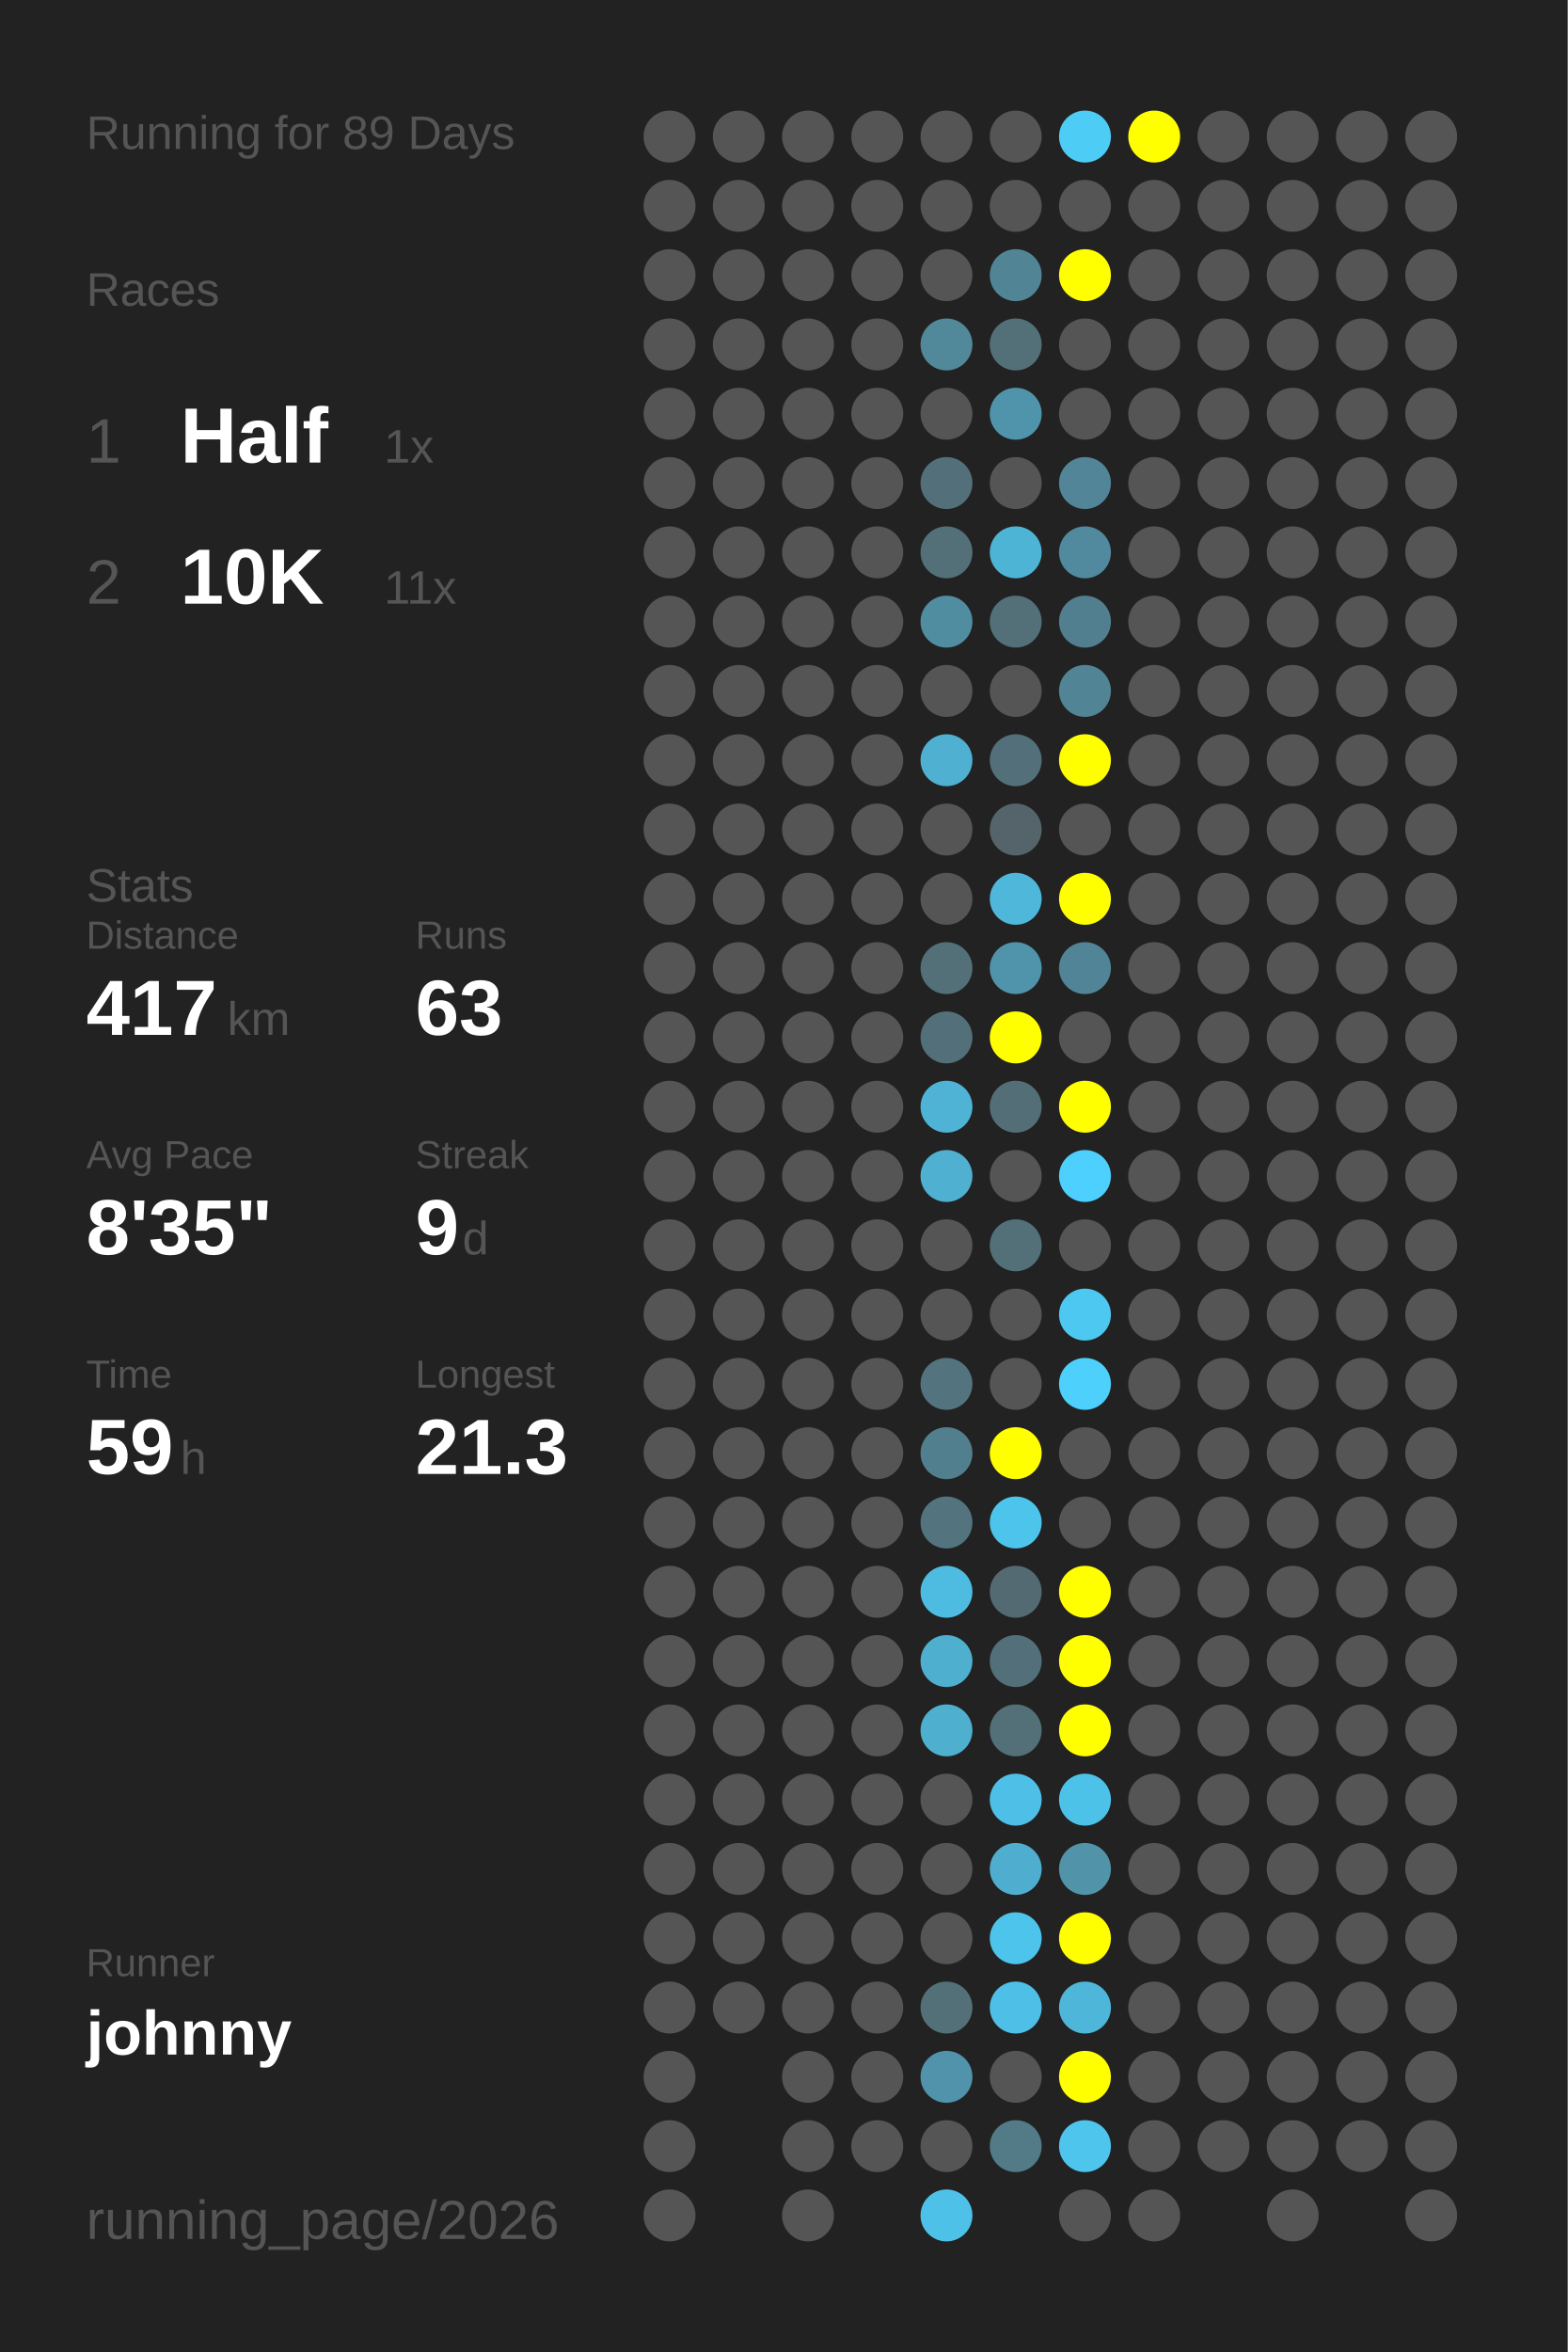
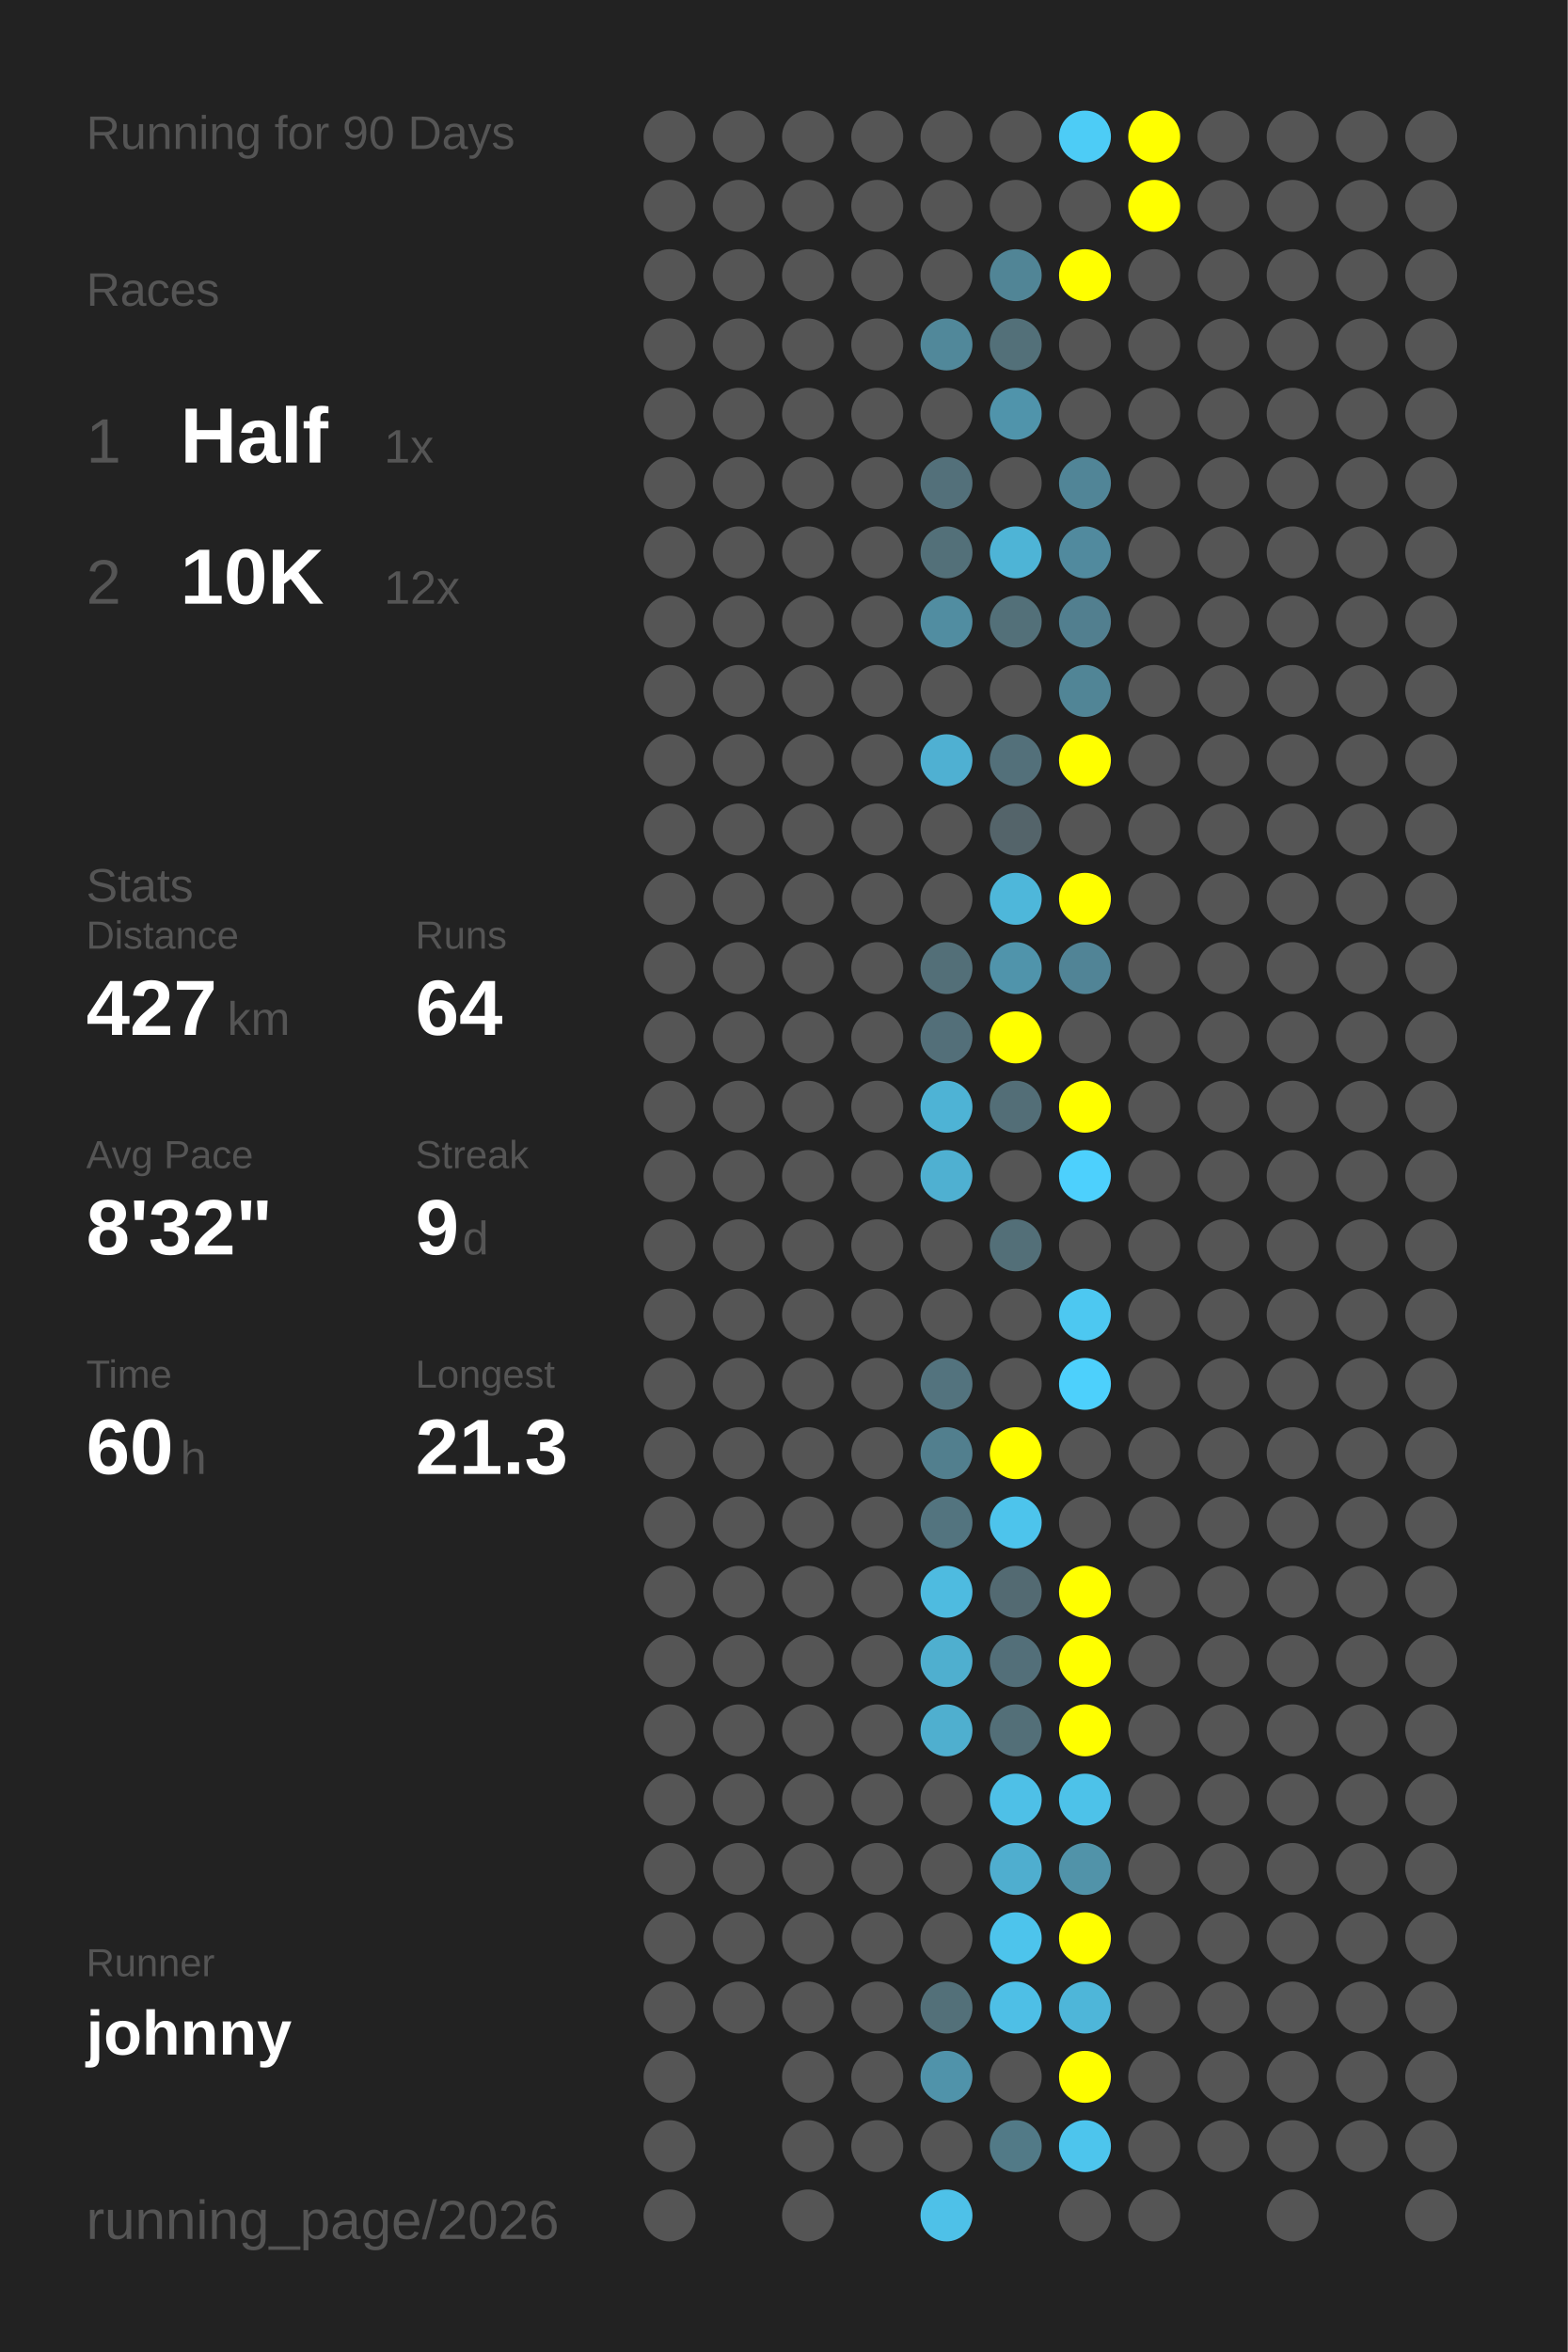
<svg xmlns="http://www.w3.org/2000/svg" baseProfile="full" height="300mm" version="1.1" viewBox="0,0,200,300" width="200mm">
  <defs />
  <rect fill="#222222" height="300" width="200" x="0" y="0" />
-   <text fill="#555555" style="font-size:6px; font-family:Arial;" x="11" y="19">Running for 89 Days</text>
+   <text fill="#555555" style="font-size:6px; font-family:Arial;" x="11" y="19">Running for 90 Days</text>
  <text fill="#555555" style="font-size:6px; font-family:Arial;" x="11" y="39">Races</text>
  <text fill="#555555" style="font-size:8px; font-family:Arial;" x="11" y="59">1</text>
  <text fill="#FFFFFF" style="font-size:10px; font-family:Arial; font-weight:bold;" x="23" y="59">Half</text>
  <text fill="#555555" style="font-size:6px; font-family:Arial;" x="49" y="59">1x</text>
  <text fill="#555555" style="font-size:8px; font-family:Arial;" x="11" y="77">2</text>
  <text fill="#FFFFFF" style="font-size:10px; font-family:Arial; font-weight:bold;" x="23" y="77">10K</text>
-   <text fill="#555555" style="font-size:6px; font-family:Arial;" x="49" y="77">11x</text>
+   <text fill="#555555" style="font-size:6px; font-family:Arial;" x="49" y="77">12x</text>
  <text fill="#555555" style="font-size:6px; font-family:Arial;" x="11" y="115">Stats</text>
  <text fill="#555555" style="font-size:5px; font-family:Arial;" x="11" y="121">Distance</text>
-   <text fill="#FFFFFF" style="font-size:10px; font-family:Arial; font-weight:bold;" x="11" y="132">417</text>
+   <text fill="#FFFFFF" style="font-size:10px; font-family:Arial; font-weight:bold;" x="11" y="132">427</text>
  <text fill="#555555" style="font-size:6px; font-family:Arial;" x="29" y="132">km</text>
  <text fill="#555555" style="font-size:5px; font-family:Arial;" x="53" y="121">Runs</text>
-   <text fill="#FFFFFF" style="font-size:10px; font-family:Arial; font-weight:bold;" x="53" y="132">63</text>
+   <text fill="#FFFFFF" style="font-size:10px; font-family:Arial; font-weight:bold;" x="53" y="132">64</text>
  <text fill="#555555" style="font-size:5px; font-family:Arial;" x="11" y="149">Avg Pace</text>
-   <text fill="#FFFFFF" style="font-size:10px; font-family:Arial; font-weight:bold;" x="11" y="160">8'35"</text>
+   <text fill="#FFFFFF" style="font-size:10px; font-family:Arial; font-weight:bold;" x="11" y="160">8'32"</text>
  <text fill="#555555" style="font-size:5px; font-family:Arial;" x="53" y="149">Streak</text>
  <text fill="#FFFFFF" style="font-size:10px; font-family:Arial; font-weight:bold;" x="53" y="160">9</text>
  <text fill="#555555" style="font-size:6px; font-family:Arial;" x="59" y="160">d</text>
  <text fill="#555555" style="font-size:5px; font-family:Arial;" x="11" y="177">Time</text>
-   <text fill="#FFFFFF" style="font-size:10px; font-family:Arial; font-weight:bold;" x="11" y="188">59</text>
+   <text fill="#FFFFFF" style="font-size:10px; font-family:Arial; font-weight:bold;" x="11" y="188">60</text>
  <text fill="#555555" style="font-size:6px; font-family:Arial;" x="23" y="188">h</text>
  <text fill="#555555" style="font-size:5px; font-family:Arial;" x="53" y="177">Longest</text>
  <text fill="#FFFFFF" style="font-size:10px; font-family:Arial; font-weight:bold;" x="53" y="188">21.3</text>
  <text fill="#555555" style="font-size:5px; font-family:Arial;" x="11" y="252.065">Runner</text>
  <text fill="#FFFFFF" style="font-size:8px; font-family:Arial; font-weight:bold;" x="11" y="262.065">johnny</text>
  <text fill="#555555" style="font-size:7px; font-family:Arial;" x="11" y="285.581">running_page/2026</text>
  <circle cx="85.417" cy="17.419" fill="#555555" r="3.312" />
  <circle cx="85.417" cy="26.258" fill="#555555" r="3.312" />
  <circle cx="85.417" cy="35.097" fill="#555555" r="3.312" />
  <circle cx="85.417" cy="43.935" fill="#555555" r="3.312" />
  <circle cx="85.417" cy="52.774" fill="#555555" r="3.312" />
  <circle cx="85.417" cy="61.613" fill="#555555" r="3.312" />
  <circle cx="85.417" cy="70.452" fill="#555555" r="3.312" />
  <circle cx="85.417" cy="79.29" fill="#555555" r="3.312" />
  <circle cx="85.417" cy="88.129" fill="#555555" r="3.312" />
  <circle cx="85.417" cy="96.968" fill="#555555" r="3.312" />
  <circle cx="85.417" cy="105.806" fill="#555555" r="3.312" />
  <circle cx="85.417" cy="114.645" fill="#555555" r="3.312" />
  <circle cx="85.417" cy="123.484" fill="#555555" r="3.312" />
  <circle cx="85.417" cy="132.323" fill="#555555" r="3.312" />
  <circle cx="85.417" cy="141.161" fill="#555555" r="3.312" />
  <circle cx="85.417" cy="150" fill="#555555" r="3.312" />
  <circle cx="85.417" cy="158.839" fill="#555555" r="3.312" />
  <circle cx="85.417" cy="167.677" fill="#555555" r="3.312" />
  <circle cx="85.417" cy="176.516" fill="#555555" r="3.312" />
  <circle cx="85.417" cy="185.355" fill="#555555" r="3.312" />
  <circle cx="85.417" cy="194.194" fill="#555555" r="3.312" />
  <circle cx="85.417" cy="203.032" fill="#555555" r="3.312" />
  <circle cx="85.417" cy="211.871" fill="#555555" r="3.312" />
  <circle cx="85.417" cy="220.71" fill="#555555" r="3.312" />
  <circle cx="85.417" cy="229.548" fill="#555555" r="3.312" />
  <circle cx="85.417" cy="238.387" fill="#555555" r="3.312" />
  <circle cx="85.417" cy="247.226" fill="#555555" r="3.312" />
  <circle cx="85.417" cy="256.065" fill="#555555" r="3.312" />
  <circle cx="85.417" cy="264.903" fill="#555555" r="3.312" />
  <circle cx="85.417" cy="273.742" fill="#555555" r="3.312" />
  <circle cx="85.417" cy="282.581" fill="#555555" r="3.312" />
  <circle cx="94.25" cy="17.419" fill="#555555" r="3.312" />
  <circle cx="94.25" cy="26.258" fill="#555555" r="3.312" />
  <circle cx="94.25" cy="35.097" fill="#555555" r="3.312" />
  <circle cx="94.25" cy="43.935" fill="#555555" r="3.312" />
  <circle cx="94.25" cy="52.774" fill="#555555" r="3.312" />
  <circle cx="94.25" cy="61.613" fill="#555555" r="3.312" />
  <circle cx="94.25" cy="70.452" fill="#555555" r="3.312" />
  <circle cx="94.25" cy="79.29" fill="#555555" r="3.312" />
  <circle cx="94.25" cy="88.129" fill="#555555" r="3.312" />
  <circle cx="94.25" cy="96.968" fill="#555555" r="3.312" />
  <circle cx="94.25" cy="105.806" fill="#555555" r="3.312" />
  <circle cx="94.25" cy="114.645" fill="#555555" r="3.312" />
  <circle cx="94.25" cy="123.484" fill="#555555" r="3.312" />
  <circle cx="94.25" cy="132.323" fill="#555555" r="3.312" />
  <circle cx="94.25" cy="141.161" fill="#555555" r="3.312" />
  <circle cx="94.25" cy="150" fill="#555555" r="3.312" />
  <circle cx="94.25" cy="158.839" fill="#555555" r="3.312" />
  <circle cx="94.25" cy="167.677" fill="#555555" r="3.312" />
  <circle cx="94.25" cy="176.516" fill="#555555" r="3.312" />
  <circle cx="94.25" cy="185.355" fill="#555555" r="3.312" />
  <circle cx="94.25" cy="194.194" fill="#555555" r="3.312" />
  <circle cx="94.25" cy="203.032" fill="#555555" r="3.312" />
  <circle cx="94.25" cy="211.871" fill="#555555" r="3.312" />
  <circle cx="94.25" cy="220.71" fill="#555555" r="3.312" />
  <circle cx="94.25" cy="229.548" fill="#555555" r="3.312" />
  <circle cx="94.25" cy="238.387" fill="#555555" r="3.312" />
  <circle cx="94.25" cy="247.226" fill="#555555" r="3.312" />
  <circle cx="94.25" cy="256.065" fill="#555555" r="3.312" />
  <circle cx="103.083" cy="17.419" fill="#555555" r="3.312" />
  <circle cx="103.083" cy="26.258" fill="#555555" r="3.312" />
  <circle cx="103.083" cy="35.097" fill="#555555" r="3.312" />
  <circle cx="103.083" cy="43.935" fill="#555555" r="3.312" />
  <circle cx="103.083" cy="52.774" fill="#555555" r="3.312" />
  <circle cx="103.083" cy="61.613" fill="#555555" r="3.312" />
  <circle cx="103.083" cy="70.452" fill="#555555" r="3.312" />
  <circle cx="103.083" cy="79.29" fill="#555555" r="3.312" />
  <circle cx="103.083" cy="88.129" fill="#555555" r="3.312" />
  <circle cx="103.083" cy="96.968" fill="#555555" r="3.312" />
  <circle cx="103.083" cy="105.806" fill="#555555" r="3.312" />
  <circle cx="103.083" cy="114.645" fill="#555555" r="3.312" />
  <circle cx="103.083" cy="123.484" fill="#555555" r="3.312" />
  <circle cx="103.083" cy="132.323" fill="#555555" r="3.312" />
  <circle cx="103.083" cy="141.161" fill="#555555" r="3.312" />
  <circle cx="103.083" cy="150" fill="#555555" r="3.312" />
  <circle cx="103.083" cy="158.839" fill="#555555" r="3.312" />
  <circle cx="103.083" cy="167.677" fill="#555555" r="3.312" />
  <circle cx="103.083" cy="176.516" fill="#555555" r="3.312" />
  <circle cx="103.083" cy="185.355" fill="#555555" r="3.312" />
  <circle cx="103.083" cy="194.194" fill="#555555" r="3.312" />
  <circle cx="103.083" cy="203.032" fill="#555555" r="3.312" />
  <circle cx="103.083" cy="211.871" fill="#555555" r="3.312" />
  <circle cx="103.083" cy="220.71" fill="#555555" r="3.312" />
  <circle cx="103.083" cy="229.548" fill="#555555" r="3.312" />
  <circle cx="103.083" cy="238.387" fill="#555555" r="3.312" />
  <circle cx="103.083" cy="247.226" fill="#555555" r="3.312" />
  <circle cx="103.083" cy="256.065" fill="#555555" r="3.312" />
  <circle cx="103.083" cy="264.903" fill="#555555" r="3.312" />
  <circle cx="103.083" cy="273.742" fill="#555555" r="3.312" />
  <circle cx="103.083" cy="282.581" fill="#555555" r="3.312" />
  <circle cx="111.917" cy="17.419" fill="#555555" r="3.312" />
  <circle cx="111.917" cy="26.258" fill="#555555" r="3.312" />
  <circle cx="111.917" cy="35.097" fill="#555555" r="3.312" />
  <circle cx="111.917" cy="43.935" fill="#555555" r="3.312" />
  <circle cx="111.917" cy="52.774" fill="#555555" r="3.312" />
  <circle cx="111.917" cy="61.613" fill="#555555" r="3.312" />
  <circle cx="111.917" cy="70.452" fill="#555555" r="3.312" />
  <circle cx="111.917" cy="79.29" fill="#555555" r="3.312" />
  <circle cx="111.917" cy="88.129" fill="#555555" r="3.312" />
  <circle cx="111.917" cy="96.968" fill="#555555" r="3.312" />
  <circle cx="111.917" cy="105.806" fill="#555555" r="3.312" />
  <circle cx="111.917" cy="114.645" fill="#555555" r="3.312" />
  <circle cx="111.917" cy="123.484" fill="#555555" r="3.312" />
  <circle cx="111.917" cy="132.323" fill="#555555" r="3.312" />
  <circle cx="111.917" cy="141.161" fill="#555555" r="3.312" />
  <circle cx="111.917" cy="150" fill="#555555" r="3.312" />
  <circle cx="111.917" cy="158.839" fill="#555555" r="3.312" />
  <circle cx="111.917" cy="167.677" fill="#555555" r="3.312" />
  <circle cx="111.917" cy="176.516" fill="#555555" r="3.312" />
  <circle cx="111.917" cy="185.355" fill="#555555" r="3.312" />
  <circle cx="111.917" cy="194.194" fill="#555555" r="3.312" />
  <circle cx="111.917" cy="203.032" fill="#555555" r="3.312" />
  <circle cx="111.917" cy="211.871" fill="#555555" r="3.312" />
  <circle cx="111.917" cy="220.71" fill="#555555" r="3.312" />
  <circle cx="111.917" cy="229.548" fill="#555555" r="3.312" />
  <circle cx="111.917" cy="238.387" fill="#555555" r="3.312" />
  <circle cx="111.917" cy="247.226" fill="#555555" r="3.312" />
  <circle cx="111.917" cy="256.065" fill="#555555" r="3.312" />
  <circle cx="111.917" cy="264.903" fill="#555555" r="3.312" />
  <circle cx="111.917" cy="273.742" fill="#555555" r="3.312" />
  <circle cx="120.75" cy="17.419" fill="#555555" r="3.312" />
  <circle cx="120.75" cy="26.258" fill="#555555" r="3.312" />
  <circle cx="120.75" cy="35.097" fill="#555555" r="3.312" />
  <circle cx="120.75" cy="43.935" fill="#51889a" r="3.312" />
  <circle cx="120.75" cy="52.774" fill="#555555" r="3.312" />
  <circle cx="120.75" cy="61.613" fill="#53707a" r="3.312" />
  <circle cx="120.75" cy="70.452" fill="#537079" r="3.312" />
  <circle cx="120.75" cy="79.29" fill="#518da1" r="3.312" />
  <circle cx="120.75" cy="88.129" fill="#555555" r="3.312" />
  <circle cx="120.75" cy="96.968" fill="#4fb0d2" r="3.312" />
  <circle cx="120.75" cy="105.806" fill="#555555" r="3.312" />
  <circle cx="120.75" cy="114.645" fill="#555555" r="3.312" />
  <circle cx="120.75" cy="123.484" fill="#536f78" r="3.312" />
  <circle cx="120.75" cy="132.323" fill="#536f79" r="3.312" />
  <circle cx="120.75" cy="141.161" fill="#4eb3d5" r="3.312" />
  <circle cx="120.75" cy="150" fill="#4fb0d1" r="3.312" />
  <circle cx="120.75" cy="158.839" fill="#555555" r="3.312" />
  <circle cx="120.75" cy="167.677" fill="#555555" r="3.312" />
  <circle cx="120.75" cy="176.516" fill="#53737e" r="3.312" />
  <circle cx="120.75" cy="185.355" fill="#527f8e" r="3.312" />
  <circle cx="120.75" cy="194.194" fill="#53747f" r="3.312" />
  <circle cx="120.75" cy="203.032" fill="#4ebbe0" r="3.312" />
  <circle cx="120.75" cy="211.871" fill="#4fafcf" r="3.312" />
  <circle cx="120.75" cy="220.71" fill="#4fafcf" r="3.312" />
  <circle cx="120.75" cy="229.548" fill="#555555" r="3.312" />
  <circle cx="120.75" cy="238.387" fill="#555555" r="3.312" />
  <circle cx="120.75" cy="247.226" fill="#555555" r="3.312" />
  <circle cx="120.75" cy="256.065" fill="#537079" r="3.312" />
  <circle cx="120.75" cy="264.903" fill="#5093aa" r="3.312" />
  <circle cx="120.75" cy="273.742" fill="#555555" r="3.312" />
  <circle cx="120.75" cy="282.581" fill="#4ec1e8" r="3.312" />
  <circle cx="129.583" cy="17.419" fill="#555555" r="3.312" />
  <circle cx="129.583" cy="26.258" fill="#555555" r="3.312" />
  <circle cx="129.583" cy="35.097" fill="#518596" r="3.312" />
  <circle cx="129.583" cy="43.935" fill="#537079" r="3.312" />
  <circle cx="129.583" cy="52.774" fill="#5094ab" r="3.312" />
  <circle cx="129.583" cy="61.613" fill="#555555" r="3.312" />
  <circle cx="129.583" cy="70.452" fill="#4eb4d6" r="3.312" />
  <circle cx="129.583" cy="79.29" fill="#537079" r="3.312" />
  <circle cx="129.583" cy="88.129" fill="#555555" r="3.312" />
  <circle cx="129.583" cy="96.968" fill="#53707a" r="3.312" />
  <circle cx="129.583" cy="105.806" fill="#54646a" r="3.312" />
  <circle cx="129.583" cy="114.645" fill="#4eb7da" r="3.312" />
  <circle cx="129.583" cy="123.484" fill="#5094ab" r="3.312" />
  <circle cx="129.583" cy="132.323" fill="#FFFF00" r="3.312" />
  <circle cx="129.583" cy="141.161" fill="#536e77" r="3.312" />
  <circle cx="129.583" cy="150" fill="#555555" r="3.312" />
  <circle cx="129.583" cy="158.839" fill="#536f78" r="3.312" />
  <circle cx="129.583" cy="167.677" fill="#555555" r="3.312" />
  <circle cx="129.583" cy="176.516" fill="#555555" r="3.312" />
  <circle cx="129.583" cy="185.355" fill="#FFFF00" r="3.312" />
  <circle cx="129.583" cy="194.194" fill="#4dc4ec" r="3.312" />
  <circle cx="129.583" cy="203.032" fill="#536a72" r="3.312" />
  <circle cx="129.583" cy="211.871" fill="#536f79" r="3.312" />
  <circle cx="129.583" cy="220.71" fill="#536f78" r="3.312" />
  <circle cx="129.583" cy="229.548" fill="#4ec0e7" r="3.312" />
  <circle cx="129.583" cy="238.387" fill="#4faecf" r="3.312" />
  <circle cx="129.583" cy="247.226" fill="#4dc4ec" r="3.312" />
  <circle cx="129.583" cy="256.065" fill="#4ebfe6" r="3.312" />
  <circle cx="129.583" cy="264.903" fill="#555555" r="3.312" />
  <circle cx="129.583" cy="273.742" fill="#527a87" r="3.312" />
  <circle cx="138.417" cy="17.419" fill="#4dccf6" r="3.312" />
  <circle cx="138.417" cy="26.258" fill="#555555" r="3.312" />
  <circle cx="138.417" cy="35.097" fill="#FFFF00" r="3.312" />
  <circle cx="138.417" cy="43.935" fill="#555555" r="3.312" />
  <circle cx="138.417" cy="52.774" fill="#555555" r="3.312" />
  <circle cx="138.417" cy="61.613" fill="#518597" r="3.312" />
  <circle cx="138.417" cy="70.452" fill="#518a9e" r="3.312" />
  <circle cx="138.417" cy="79.29" fill="#527f8f" r="3.312" />
  <circle cx="138.417" cy="88.129" fill="#518596" r="3.312" />
  <circle cx="138.417" cy="96.968" fill="#FFFF00" r="3.312" />
  <circle cx="138.417" cy="105.806" fill="#555555" r="3.312" />
  <circle cx="138.417" cy="114.645" fill="#FFFF00" r="3.312" />
  <circle cx="138.417" cy="123.484" fill="#518496" r="3.312" />
  <circle cx="138.417" cy="132.323" fill="#555555" r="3.312" />
  <circle cx="138.417" cy="141.161" fill="#FFFF00" r="3.312" />
  <circle cx="138.417" cy="150" fill="#4dd0fd" r="3.312" />
  <circle cx="138.417" cy="158.839" fill="#555555" r="3.312" />
  <circle cx="138.417" cy="167.677" fill="#4dc8f1" r="3.312" />
  <circle cx="138.417" cy="176.516" fill="#4dd0fc" r="3.312" />
  <circle cx="138.417" cy="185.355" fill="#555555" r="3.312" />
  <circle cx="138.417" cy="194.194" fill="#555555" r="3.312" />
  <circle cx="138.417" cy="203.032" fill="#FFFF00" r="3.312" />
  <circle cx="138.417" cy="211.871" fill="#FFFF00" r="3.312" />
  <circle cx="138.417" cy="220.71" fill="#FFFF00" r="3.312" />
  <circle cx="138.417" cy="229.548" fill="#4dc2e9" r="3.312" />
  <circle cx="138.417" cy="238.387" fill="#5193a9" r="3.312" />
  <circle cx="138.417" cy="247.226" fill="#FFFF00" r="3.312" />
  <circle cx="138.417" cy="256.065" fill="#4eb6d9" r="3.312" />
  <circle cx="138.417" cy="264.903" fill="#FFFF00" r="3.312" />
  <circle cx="138.417" cy="273.742" fill="#4dc5ed" r="3.312" />
  <circle cx="138.417" cy="282.581" fill="#555555" r="3.312" />
  <circle cx="147.25" cy="17.419" fill="#FFFF00" r="3.312" />
-   <circle cx="147.25" cy="26.258" fill="#555555" r="3.312" />
+   <circle cx="147.25" cy="26.258" fill="#FFFF00" r="3.312" />
  <circle cx="147.25" cy="35.097" fill="#555555" r="3.312" />
  <circle cx="147.25" cy="43.935" fill="#555555" r="3.312" />
  <circle cx="147.25" cy="52.774" fill="#555555" r="3.312" />
  <circle cx="147.25" cy="61.613" fill="#555555" r="3.312" />
  <circle cx="147.25" cy="70.452" fill="#555555" r="3.312" />
  <circle cx="147.25" cy="79.29" fill="#555555" r="3.312" />
  <circle cx="147.25" cy="88.129" fill="#555555" r="3.312" />
  <circle cx="147.25" cy="96.968" fill="#555555" r="3.312" />
  <circle cx="147.25" cy="105.806" fill="#555555" r="3.312" />
  <circle cx="147.25" cy="114.645" fill="#555555" r="3.312" />
  <circle cx="147.25" cy="123.484" fill="#555555" r="3.312" />
  <circle cx="147.25" cy="132.323" fill="#555555" r="3.312" />
  <circle cx="147.25" cy="141.161" fill="#555555" r="3.312" />
  <circle cx="147.25" cy="150" fill="#555555" r="3.312" />
  <circle cx="147.25" cy="158.839" fill="#555555" r="3.312" />
  <circle cx="147.25" cy="167.677" fill="#555555" r="3.312" />
  <circle cx="147.25" cy="176.516" fill="#555555" r="3.312" />
  <circle cx="147.25" cy="185.355" fill="#555555" r="3.312" />
  <circle cx="147.25" cy="194.194" fill="#555555" r="3.312" />
  <circle cx="147.25" cy="203.032" fill="#555555" r="3.312" />
  <circle cx="147.25" cy="211.871" fill="#555555" r="3.312" />
  <circle cx="147.25" cy="220.71" fill="#555555" r="3.312" />
  <circle cx="147.25" cy="229.548" fill="#555555" r="3.312" />
  <circle cx="147.25" cy="238.387" fill="#555555" r="3.312" />
  <circle cx="147.25" cy="247.226" fill="#555555" r="3.312" />
  <circle cx="147.25" cy="256.065" fill="#555555" r="3.312" />
  <circle cx="147.25" cy="264.903" fill="#555555" r="3.312" />
  <circle cx="147.25" cy="273.742" fill="#555555" r="3.312" />
  <circle cx="147.25" cy="282.581" fill="#555555" r="3.312" />
  <circle cx="156.083" cy="17.419" fill="#555555" r="3.312" />
  <circle cx="156.083" cy="26.258" fill="#555555" r="3.312" />
  <circle cx="156.083" cy="35.097" fill="#555555" r="3.312" />
  <circle cx="156.083" cy="43.935" fill="#555555" r="3.312" />
  <circle cx="156.083" cy="52.774" fill="#555555" r="3.312" />
  <circle cx="156.083" cy="61.613" fill="#555555" r="3.312" />
  <circle cx="156.083" cy="70.452" fill="#555555" r="3.312" />
  <circle cx="156.083" cy="79.29" fill="#555555" r="3.312" />
  <circle cx="156.083" cy="88.129" fill="#555555" r="3.312" />
  <circle cx="156.083" cy="96.968" fill="#555555" r="3.312" />
  <circle cx="156.083" cy="105.806" fill="#555555" r="3.312" />
  <circle cx="156.083" cy="114.645" fill="#555555" r="3.312" />
  <circle cx="156.083" cy="123.484" fill="#555555" r="3.312" />
  <circle cx="156.083" cy="132.323" fill="#555555" r="3.312" />
  <circle cx="156.083" cy="141.161" fill="#555555" r="3.312" />
  <circle cx="156.083" cy="150" fill="#555555" r="3.312" />
  <circle cx="156.083" cy="158.839" fill="#555555" r="3.312" />
  <circle cx="156.083" cy="167.677" fill="#555555" r="3.312" />
  <circle cx="156.083" cy="176.516" fill="#555555" r="3.312" />
  <circle cx="156.083" cy="185.355" fill="#555555" r="3.312" />
  <circle cx="156.083" cy="194.194" fill="#555555" r="3.312" />
  <circle cx="156.083" cy="203.032" fill="#555555" r="3.312" />
  <circle cx="156.083" cy="211.871" fill="#555555" r="3.312" />
  <circle cx="156.083" cy="220.71" fill="#555555" r="3.312" />
  <circle cx="156.083" cy="229.548" fill="#555555" r="3.312" />
  <circle cx="156.083" cy="238.387" fill="#555555" r="3.312" />
  <circle cx="156.083" cy="247.226" fill="#555555" r="3.312" />
  <circle cx="156.083" cy="256.065" fill="#555555" r="3.312" />
  <circle cx="156.083" cy="264.903" fill="#555555" r="3.312" />
  <circle cx="156.083" cy="273.742" fill="#555555" r="3.312" />
  <circle cx="164.917" cy="17.419" fill="#555555" r="3.312" />
  <circle cx="164.917" cy="26.258" fill="#555555" r="3.312" />
  <circle cx="164.917" cy="35.097" fill="#555555" r="3.312" />
  <circle cx="164.917" cy="43.935" fill="#555555" r="3.312" />
  <circle cx="164.917" cy="52.774" fill="#555555" r="3.312" />
  <circle cx="164.917" cy="61.613" fill="#555555" r="3.312" />
  <circle cx="164.917" cy="70.452" fill="#555555" r="3.312" />
  <circle cx="164.917" cy="79.29" fill="#555555" r="3.312" />
  <circle cx="164.917" cy="88.129" fill="#555555" r="3.312" />
  <circle cx="164.917" cy="96.968" fill="#555555" r="3.312" />
  <circle cx="164.917" cy="105.806" fill="#555555" r="3.312" />
  <circle cx="164.917" cy="114.645" fill="#555555" r="3.312" />
  <circle cx="164.917" cy="123.484" fill="#555555" r="3.312" />
  <circle cx="164.917" cy="132.323" fill="#555555" r="3.312" />
  <circle cx="164.917" cy="141.161" fill="#555555" r="3.312" />
  <circle cx="164.917" cy="150" fill="#555555" r="3.312" />
  <circle cx="164.917" cy="158.839" fill="#555555" r="3.312" />
  <circle cx="164.917" cy="167.677" fill="#555555" r="3.312" />
  <circle cx="164.917" cy="176.516" fill="#555555" r="3.312" />
  <circle cx="164.917" cy="185.355" fill="#555555" r="3.312" />
  <circle cx="164.917" cy="194.194" fill="#555555" r="3.312" />
  <circle cx="164.917" cy="203.032" fill="#555555" r="3.312" />
  <circle cx="164.917" cy="211.871" fill="#555555" r="3.312" />
  <circle cx="164.917" cy="220.71" fill="#555555" r="3.312" />
  <circle cx="164.917" cy="229.548" fill="#555555" r="3.312" />
  <circle cx="164.917" cy="238.387" fill="#555555" r="3.312" />
  <circle cx="164.917" cy="247.226" fill="#555555" r="3.312" />
  <circle cx="164.917" cy="256.065" fill="#555555" r="3.312" />
  <circle cx="164.917" cy="264.903" fill="#555555" r="3.312" />
  <circle cx="164.917" cy="273.742" fill="#555555" r="3.312" />
  <circle cx="164.917" cy="282.581" fill="#555555" r="3.312" />
  <circle cx="173.75" cy="17.419" fill="#555555" r="3.312" />
  <circle cx="173.75" cy="26.258" fill="#555555" r="3.312" />
  <circle cx="173.75" cy="35.097" fill="#555555" r="3.312" />
  <circle cx="173.75" cy="43.935" fill="#555555" r="3.312" />
  <circle cx="173.75" cy="52.774" fill="#555555" r="3.312" />
  <circle cx="173.75" cy="61.613" fill="#555555" r="3.312" />
  <circle cx="173.75" cy="70.452" fill="#555555" r="3.312" />
  <circle cx="173.75" cy="79.29" fill="#555555" r="3.312" />
  <circle cx="173.75" cy="88.129" fill="#555555" r="3.312" />
  <circle cx="173.75" cy="96.968" fill="#555555" r="3.312" />
  <circle cx="173.75" cy="105.806" fill="#555555" r="3.312" />
  <circle cx="173.75" cy="114.645" fill="#555555" r="3.312" />
  <circle cx="173.75" cy="123.484" fill="#555555" r="3.312" />
  <circle cx="173.75" cy="132.323" fill="#555555" r="3.312" />
  <circle cx="173.75" cy="141.161" fill="#555555" r="3.312" />
  <circle cx="173.75" cy="150" fill="#555555" r="3.312" />
  <circle cx="173.75" cy="158.839" fill="#555555" r="3.312" />
  <circle cx="173.75" cy="167.677" fill="#555555" r="3.312" />
  <circle cx="173.75" cy="176.516" fill="#555555" r="3.312" />
  <circle cx="173.75" cy="185.355" fill="#555555" r="3.312" />
  <circle cx="173.75" cy="194.194" fill="#555555" r="3.312" />
  <circle cx="173.75" cy="203.032" fill="#555555" r="3.312" />
  <circle cx="173.75" cy="211.871" fill="#555555" r="3.312" />
  <circle cx="173.75" cy="220.71" fill="#555555" r="3.312" />
  <circle cx="173.75" cy="229.548" fill="#555555" r="3.312" />
  <circle cx="173.75" cy="238.387" fill="#555555" r="3.312" />
  <circle cx="173.75" cy="247.226" fill="#555555" r="3.312" />
  <circle cx="173.75" cy="256.065" fill="#555555" r="3.312" />
  <circle cx="173.75" cy="264.903" fill="#555555" r="3.312" />
  <circle cx="173.75" cy="273.742" fill="#555555" r="3.312" />
  <circle cx="182.583" cy="17.419" fill="#555555" r="3.312" />
  <circle cx="182.583" cy="26.258" fill="#555555" r="3.312" />
  <circle cx="182.583" cy="35.097" fill="#555555" r="3.312" />
  <circle cx="182.583" cy="43.935" fill="#555555" r="3.312" />
  <circle cx="182.583" cy="52.774" fill="#555555" r="3.312" />
  <circle cx="182.583" cy="61.613" fill="#555555" r="3.312" />
  <circle cx="182.583" cy="70.452" fill="#555555" r="3.312" />
  <circle cx="182.583" cy="79.29" fill="#555555" r="3.312" />
  <circle cx="182.583" cy="88.129" fill="#555555" r="3.312" />
  <circle cx="182.583" cy="96.968" fill="#555555" r="3.312" />
  <circle cx="182.583" cy="105.806" fill="#555555" r="3.312" />
  <circle cx="182.583" cy="114.645" fill="#555555" r="3.312" />
  <circle cx="182.583" cy="123.484" fill="#555555" r="3.312" />
  <circle cx="182.583" cy="132.323" fill="#555555" r="3.312" />
  <circle cx="182.583" cy="141.161" fill="#555555" r="3.312" />
  <circle cx="182.583" cy="150" fill="#555555" r="3.312" />
  <circle cx="182.583" cy="158.839" fill="#555555" r="3.312" />
  <circle cx="182.583" cy="167.677" fill="#555555" r="3.312" />
  <circle cx="182.583" cy="176.516" fill="#555555" r="3.312" />
  <circle cx="182.583" cy="185.355" fill="#555555" r="3.312" />
  <circle cx="182.583" cy="194.194" fill="#555555" r="3.312" />
  <circle cx="182.583" cy="203.032" fill="#555555" r="3.312" />
  <circle cx="182.583" cy="211.871" fill="#555555" r="3.312" />
  <circle cx="182.583" cy="220.71" fill="#555555" r="3.312" />
  <circle cx="182.583" cy="229.548" fill="#555555" r="3.312" />
  <circle cx="182.583" cy="238.387" fill="#555555" r="3.312" />
  <circle cx="182.583" cy="247.226" fill="#555555" r="3.312" />
  <circle cx="182.583" cy="256.065" fill="#555555" r="3.312" />
  <circle cx="182.583" cy="264.903" fill="#555555" r="3.312" />
  <circle cx="182.583" cy="273.742" fill="#555555" r="3.312" />
  <circle cx="182.583" cy="282.581" fill="#555555" r="3.312" />
</svg>
